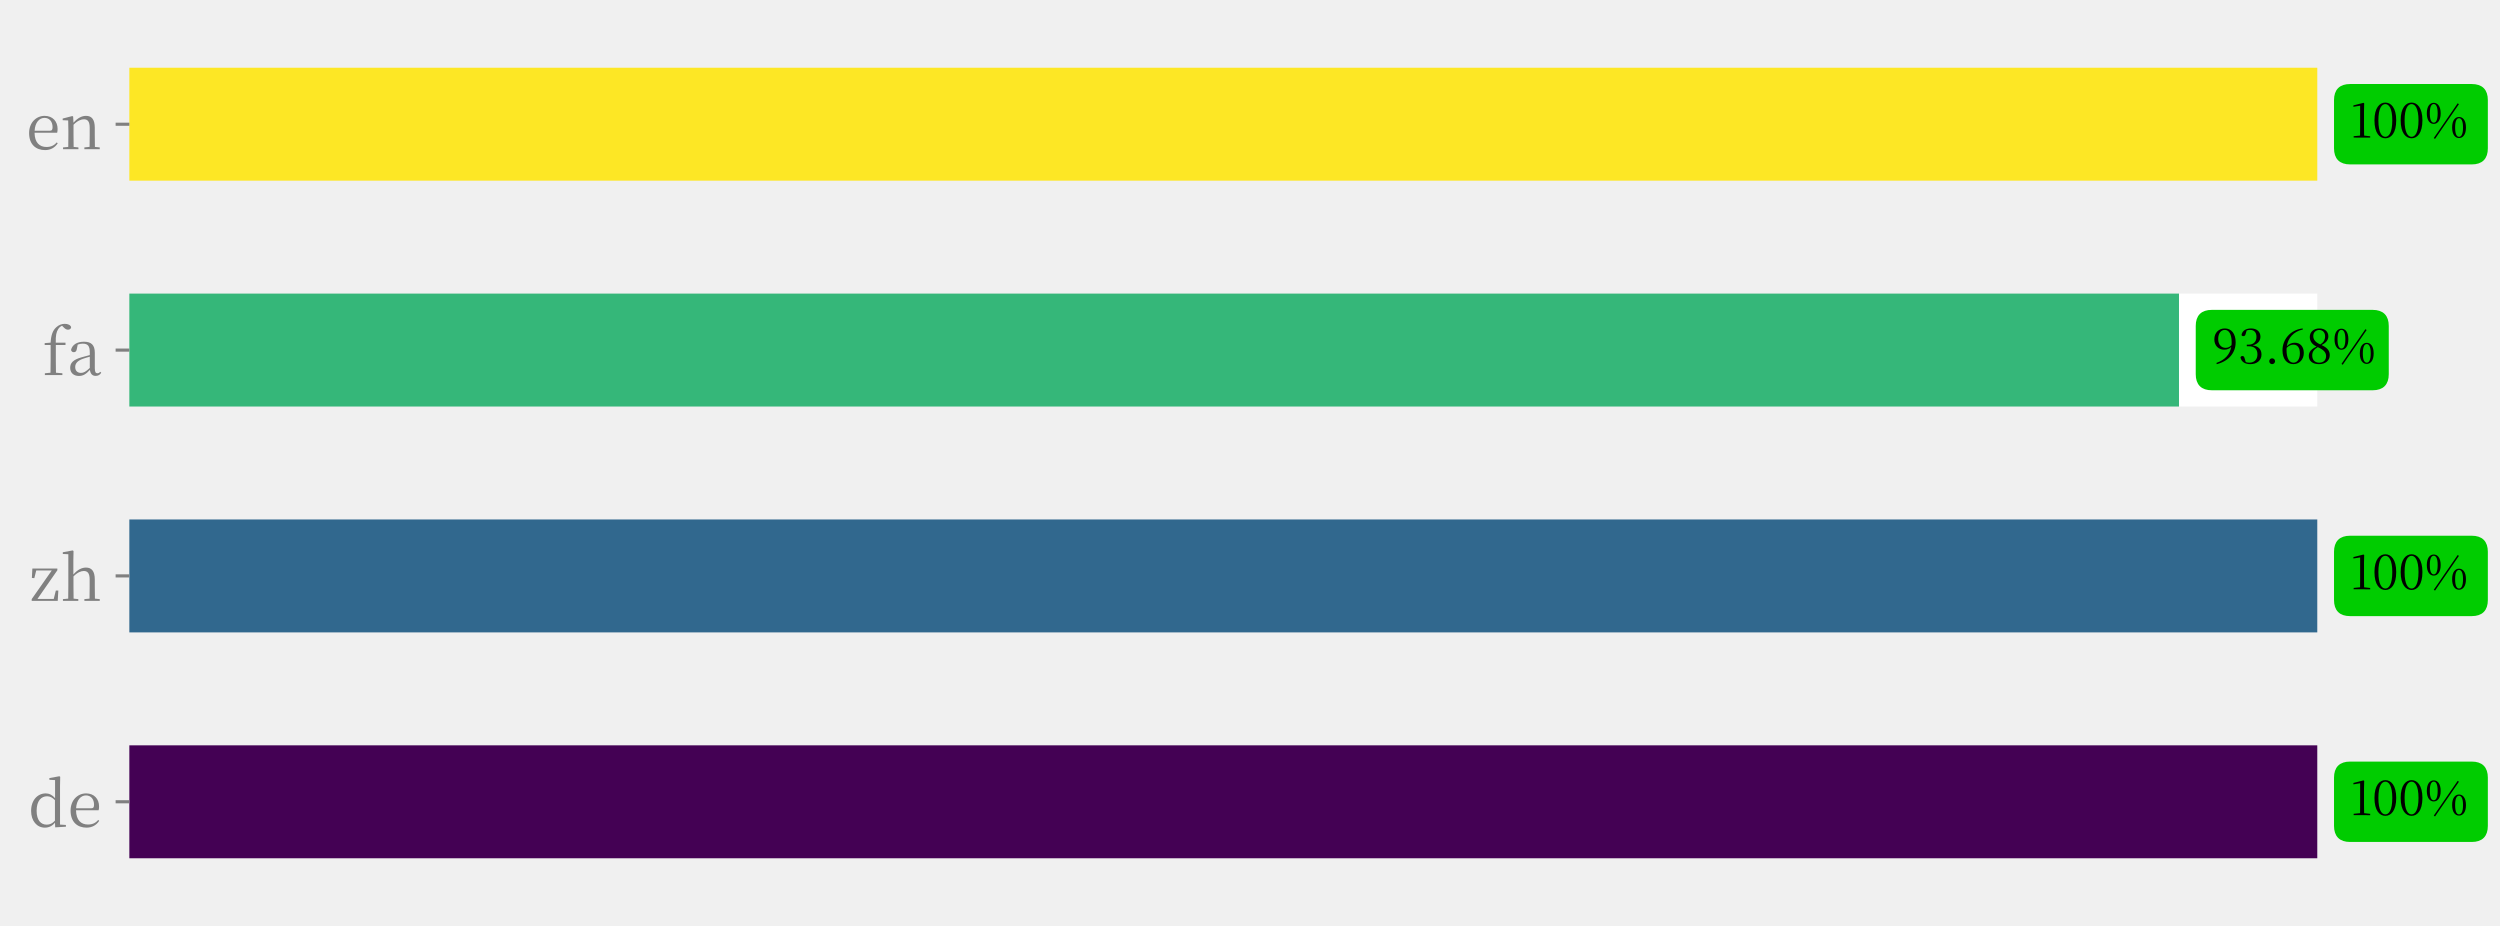
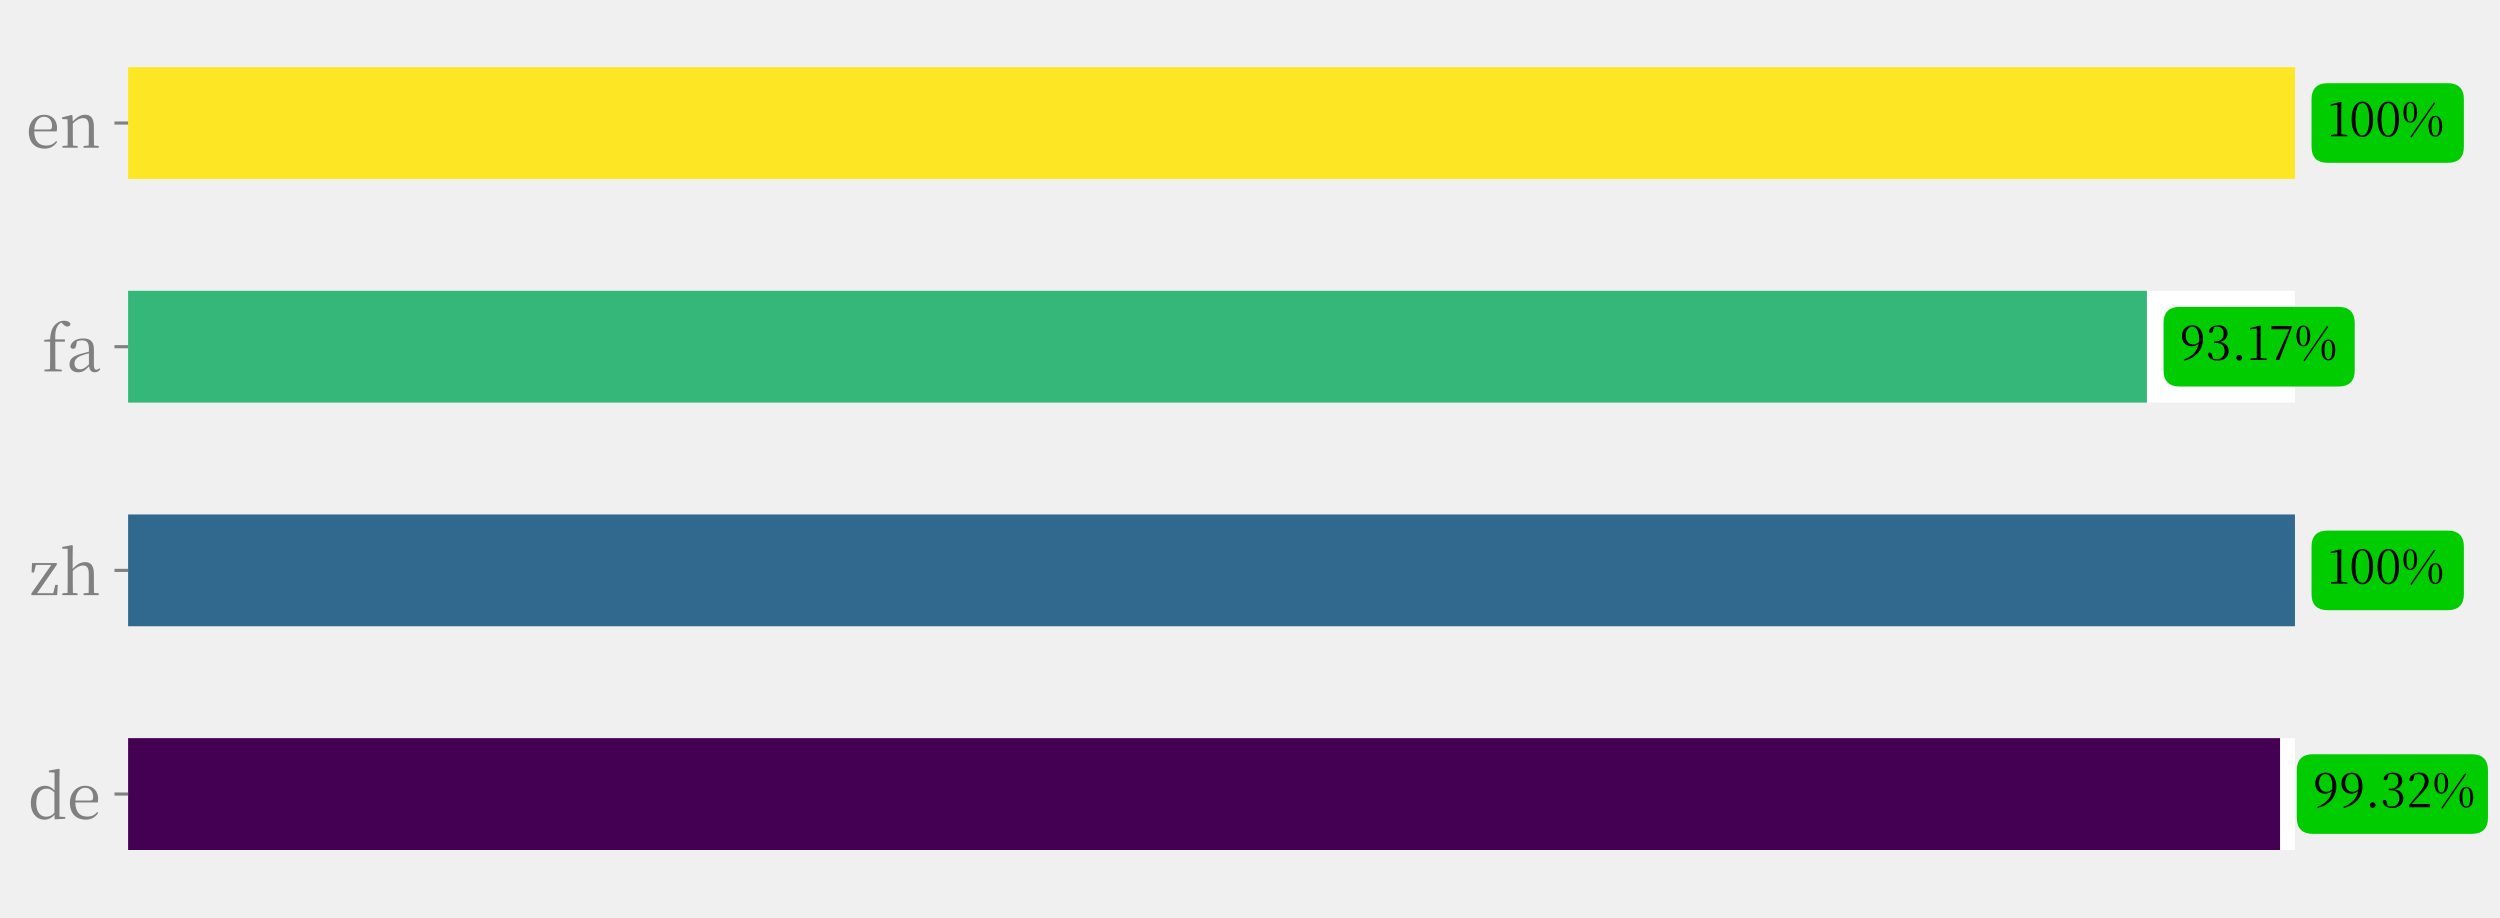
- <svg xmlns="http://www.w3.org/2000/svg" xmlns:xlink="http://www.w3.org/1999/xlink" width="637.586pt" height="236.16pt" viewBox="0 0 637.586 236.16" version="1.1">
+ <svg xmlns="http://www.w3.org/2000/svg" xmlns:xlink="http://www.w3.org/1999/xlink" width="643.787pt" height="236.16pt" viewBox="0 0 643.787 236.16" version="1.1">
  <defs>
    <style type="text/css">*{stroke-linejoin: round; stroke-linecap: butt}</style>
  </defs>
  <g id="figure_1">
    <g id="patch_1">
-       <path d="M -0 236.16  L 637.586 236.16  L 637.586 0  L -0 0  L -0 236.16  z " style="fill: none" />
+       <path d="M -0 236.16  L 643.787 236.16  L 643.787 0  L -0 0  L -0 236.16  z " style="fill: none" />
    </g>
    <g id="axes_1">
      <g id="patch_2">
        <path d="M 32.985 228.96  L 590.985 228.96  L 590.985 7.2  L 32.985 7.2  L 32.985 228.96  z " style="fill: none" />
      </g>
      <g id="patch_3">
-         <path d="M 32.985 218.88  L 590.985 218.88  L 590.985 190.08  L 32.985 190.08  z " clip-path="url(#p326629923f)" style="fill: #440154" />
+         <path d="M 32.985 218.88  L 587.191 218.88  L 587.191 190.08  L 32.985 190.08  z " clip-path="url(#p15bdd69eb3)" style="fill: #440154" />
      </g>
      <g id="patch_4">
-         <path d="M 590.985 218.88  L 590.985 218.88  L 590.985 190.08  L 590.985 190.08  z " clip-path="url(#p326629923f)" style="fill: #ffffff" />
+         <path d="M 587.191 218.88  L 590.985 218.88  L 590.985 190.08  L 587.191 190.08  z " clip-path="url(#p15bdd69eb3)" style="fill: #ffffff" />
      </g>
      <g id="patch_5">
-         <path d="M 32.985 161.28  L 590.985 161.28  L 590.985 132.48  L 32.985 132.48  z " clip-path="url(#p326629923f)" style="fill: #31688e" />
+         <path d="M 32.985 161.28  L 590.985 161.28  L 590.985 132.48  L 32.985 132.48  z " clip-path="url(#p15bdd69eb3)" style="fill: #31688e" />
      </g>
      <g id="patch_6">
-         <path d="M 590.985 161.28  L 590.985 161.28  L 590.985 132.48  L 590.985 132.48  z " clip-path="url(#p326629923f)" style="fill: #ffffff" />
+         <path d="M 590.985 161.28  L 590.985 161.28  L 590.985 132.48  L 590.985 132.48  z " clip-path="url(#p15bdd69eb3)" style="fill: #ffffff" />
      </g>
      <g id="patch_7">
-         <path d="M 32.985 103.68  L 555.719 103.68  L 555.719 74.88  L 32.985 74.88  z " clip-path="url(#p326629923f)" style="fill: #35b779" />
+         <path d="M 32.985 103.68  L 552.874 103.68  L 552.874 74.88  L 32.985 74.88  z " clip-path="url(#p15bdd69eb3)" style="fill: #35b779" />
      </g>
      <g id="patch_8">
-         <path d="M 555.719 103.68  L 590.985 103.68  L 590.985 74.88  L 555.719 74.88  z " clip-path="url(#p326629923f)" style="fill: #ffffff" />
+         <path d="M 552.874 103.68  L 590.985 103.68  L 590.985 74.88  L 552.874 74.88  z " clip-path="url(#p15bdd69eb3)" style="fill: #ffffff" />
      </g>
      <g id="patch_9">
-         <path d="M 32.985 46.08  L 590.985 46.08  L 590.985 17.28  L 32.985 17.28  z " clip-path="url(#p326629923f)" style="fill: #fde725" />
+         <path d="M 32.985 46.08  L 590.985 46.08  L 590.985 17.28  L 32.985 17.28  z " clip-path="url(#p15bdd69eb3)" style="fill: #fde725" />
      </g>
      <g id="patch_10">
-         <path d="M 590.985 46.08  L 590.985 46.08  L 590.985 17.28  L 590.985 17.28  z " clip-path="url(#p326629923f)" style="fill: #ffffff" />
+         <path d="M 590.985 46.08  L 590.985 46.08  L 590.985 17.28  L 590.985 17.28  z " clip-path="url(#p15bdd69eb3)" style="fill: #ffffff" />
      </g>
      <g id="matplotlib.axis_1" />
      <g id="matplotlib.axis_2">
        <g id="ytick_1">
          <g id="line2d_1">
            <defs>
-               <path id="m6ba1d8ffdd" d="M 0 0  L -3.5 0  " style="stroke: #808080; stroke-width: 0.8" />
+               <path id="m51ef4cd36e" d="M 0 0  L -3.5 0  " style="stroke: #808080; stroke-width: 0.8" />
            </defs>
            <g>
-               <use xlink:href="#m6ba1d8ffdd" x="32.985" y="204.48" style="fill: #808080; stroke: #808080; stroke-width: 0.8" />
+               <use xlink:href="#m51ef4cd36e" x="32.985" y="204.48" style="fill: #808080; stroke: #808080; stroke-width: 0.8" />
            </g>
          </g>
          <g id="text_1">
            <text style="fill: #808080; font: 16px 'Noto Sans CJK SC Regular', '思源等宽', '黑体', 'Noto Serif CJK SC', '思源宋体', 'Noto Sans Mono CJK SC Regularsans-serif', sans-serif; text-anchor: end" x="25.985" y="210.847" transform="rotate(-0 25.985 210.8475)">de</text>
          </g>
        </g>
        <g id="ytick_2">
          <g id="line2d_2">
            <g>
-               <use xlink:href="#m6ba1d8ffdd" x="32.985" y="146.88" style="fill: #808080; stroke: #808080; stroke-width: 0.8" />
+               <use xlink:href="#m51ef4cd36e" x="32.985" y="146.88" style="fill: #808080; stroke: #808080; stroke-width: 0.8" />
            </g>
          </g>
          <g id="text_2">
            <text style="fill: #808080; font: 16px 'Noto Sans CJK SC Regular', '思源等宽', '黑体', 'Noto Serif CJK SC', '思源宋体', 'Noto Sans Mono CJK SC Regularsans-serif', sans-serif; text-anchor: end" x="25.985" y="153.248" transform="rotate(-0 25.985 153.2475)">zh</text>
          </g>
        </g>
        <g id="ytick_3">
          <g id="line2d_3">
            <g>
-               <use xlink:href="#m6ba1d8ffdd" x="32.985" y="89.28" style="fill: #808080; stroke: #808080; stroke-width: 0.8" />
+               <use xlink:href="#m51ef4cd36e" x="32.985" y="89.28" style="fill: #808080; stroke: #808080; stroke-width: 0.8" />
            </g>
          </g>
          <g id="text_3">
            <text style="fill: #808080; font: 16px 'Noto Sans CJK SC Regular', '思源等宽', '黑体', 'Noto Serif CJK SC', '思源宋体', 'Noto Sans Mono CJK SC Regularsans-serif', sans-serif; text-anchor: end" x="25.985" y="95.647" transform="rotate(-0 25.985 95.6475)">fa</text>
          </g>
        </g>
        <g id="ytick_4">
          <g id="line2d_4">
            <g>
-               <use xlink:href="#m6ba1d8ffdd" x="32.985" y="31.68" style="fill: #808080; stroke: #808080; stroke-width: 0.8" />
+               <use xlink:href="#m51ef4cd36e" x="32.985" y="31.68" style="fill: #808080; stroke: #808080; stroke-width: 0.8" />
            </g>
          </g>
          <g id="text_4">
            <text style="fill: #808080; font: 16px 'Noto Sans CJK SC Regular', '思源等宽', '黑体', 'Noto Serif CJK SC', '思源宋体', 'Noto Sans Mono CJK SC Regularsans-serif', sans-serif; text-anchor: end" x="25.985" y="38.047" transform="rotate(-0 25.985 38.0475)">en</text>
          </g>
        </g>
      </g>
      <g id="text_5">
        <g id="patch_11">
-           <path d="M 599.355 214.23  L 630.386 214.23  Q 633.986 214.23 633.986 210.63  L 633.986 198.33  Q 633.986 194.73 630.386 194.73  L 599.355 194.73  Q 595.755 194.73 595.755 198.33  L 595.755 210.63  Q 595.755 214.23 599.355 214.23  z " style="fill: #00cc00; stroke: #00cc00; stroke-linejoin: miter" />
+           <path d="M 595.561 214.23  L 636.587 214.23  Q 640.187 214.23 640.187 210.63  L 640.187 198.33  Q 640.187 194.73 636.587 194.73  L 595.561 194.73  Q 591.961 194.73 591.961 198.33  L 591.961 210.63  Q 591.961 214.23 595.561 214.23  z " style="fill: #00cc00; stroke: #00cc00; stroke-linejoin: miter" />
        </g>
-         <text style="font: 12px 'Noto Sans CJK SC Regular', '思源等宽', '黑体', 'Noto Serif CJK SC', '思源宋体', 'Noto Sans Mono CJK SC Regularsans-serif', sans-serif; text-anchor: start" x="599.355" y="207.881" transform="rotate(-0 599.355 207.8812)">100%</text>
+         <text style="font: 12px 'Noto Sans CJK SC Regular', '思源等宽', '黑体', 'Noto Serif CJK SC', '思源宋体', 'Noto Sans Mono CJK SC Regularsans-serif', sans-serif; text-anchor: start" x="595.561" y="207.881" transform="rotate(-0 595.5606 207.8812)">99.32%</text>
      </g>
      <g id="text_6">
        <g id="patch_12">
          <path d="M 599.355 156.63  L 630.386 156.63  Q 633.986 156.63 633.986 153.03  L 633.986 140.73  Q 633.986 137.13 630.386 137.13  L 599.355 137.13  Q 595.755 137.13 595.755 140.73  L 595.755 153.03  Q 595.755 156.63 599.355 156.63  z " style="fill: #00cc00; stroke: #00cc00; stroke-linejoin: miter" />
        </g>
        <text style="font: 12px 'Noto Sans CJK SC Regular', '思源等宽', '黑体', 'Noto Serif CJK SC', '思源宋体', 'Noto Sans Mono CJK SC Regularsans-serif', sans-serif; text-anchor: start" x="599.355" y="150.281" transform="rotate(-0 599.355 150.2812)">100%</text>
      </g>
      <g id="text_7">
        <g id="patch_13">
-           <path d="M 564.089 99.03  L 605.116 99.03  Q 608.716 99.03 608.716 95.43  L 608.716 83.13  Q 608.716 79.53 605.116 79.53  L 564.089 79.53  Q 560.489 79.53 560.489 83.13  L 560.489 95.43  Q 560.489 99.03 564.089 99.03  z " style="fill: #00cc00; stroke: #00cc00; stroke-linejoin: miter" />
+           <path d="M 561.244 99.03  L 602.27 99.03  Q 605.87 99.03 605.87 95.43  L 605.87 83.13  Q 605.87 79.53 602.27 79.53  L 561.244 79.53  Q 557.644 79.53 557.644 83.13  L 557.644 95.43  Q 557.644 99.03 561.244 99.03  z " style="fill: #00cc00; stroke: #00cc00; stroke-linejoin: miter" />
        </g>
-         <text style="font: 12px 'Noto Sans CJK SC Regular', '思源等宽', '黑体', 'Noto Serif CJK SC', '思源宋体', 'Noto Sans Mono CJK SC Regularsans-serif', sans-serif; text-anchor: start" x="564.089" y="92.681" transform="rotate(-0 564.0894 92.68125)">93.68%</text>
+         <text style="font: 12px 'Noto Sans CJK SC Regular', '思源等宽', '黑体', 'Noto Serif CJK SC', '思源宋体', 'Noto Sans Mono CJK SC Regularsans-serif', sans-serif; text-anchor: start" x="561.244" y="92.681" transform="rotate(-0 561.2436 92.68125)">93.17%</text>
      </g>
      <g id="text_8">
        <g id="patch_14">
          <path d="M 599.355 41.43  L 630.386 41.43  Q 633.986 41.43 633.986 37.83  L 633.986 25.53  Q 633.986 21.93 630.386 21.93  L 599.355 21.93  Q 595.755 21.93 595.755 25.53  L 595.755 37.83  Q 595.755 41.43 599.355 41.43  z " style="fill: #00cc00; stroke: #00cc00; stroke-linejoin: miter" />
        </g>
        <text style="font: 12px 'Noto Sans CJK SC Regular', '思源等宽', '黑体', 'Noto Serif CJK SC', '思源宋体', 'Noto Sans Mono CJK SC Regularsans-serif', sans-serif; text-anchor: start" x="599.355" y="35.081" transform="rotate(-0 599.355 35.08125)">100%</text>
      </g>
    </g>
  </g>
  <defs>
-     <clipPath id="p326629923f">
+     <clipPath id="p15bdd69eb3">
      <rect x="32.985" y="7.2" width="558" height="221.76" />
    </clipPath>
  </defs>
</svg>
